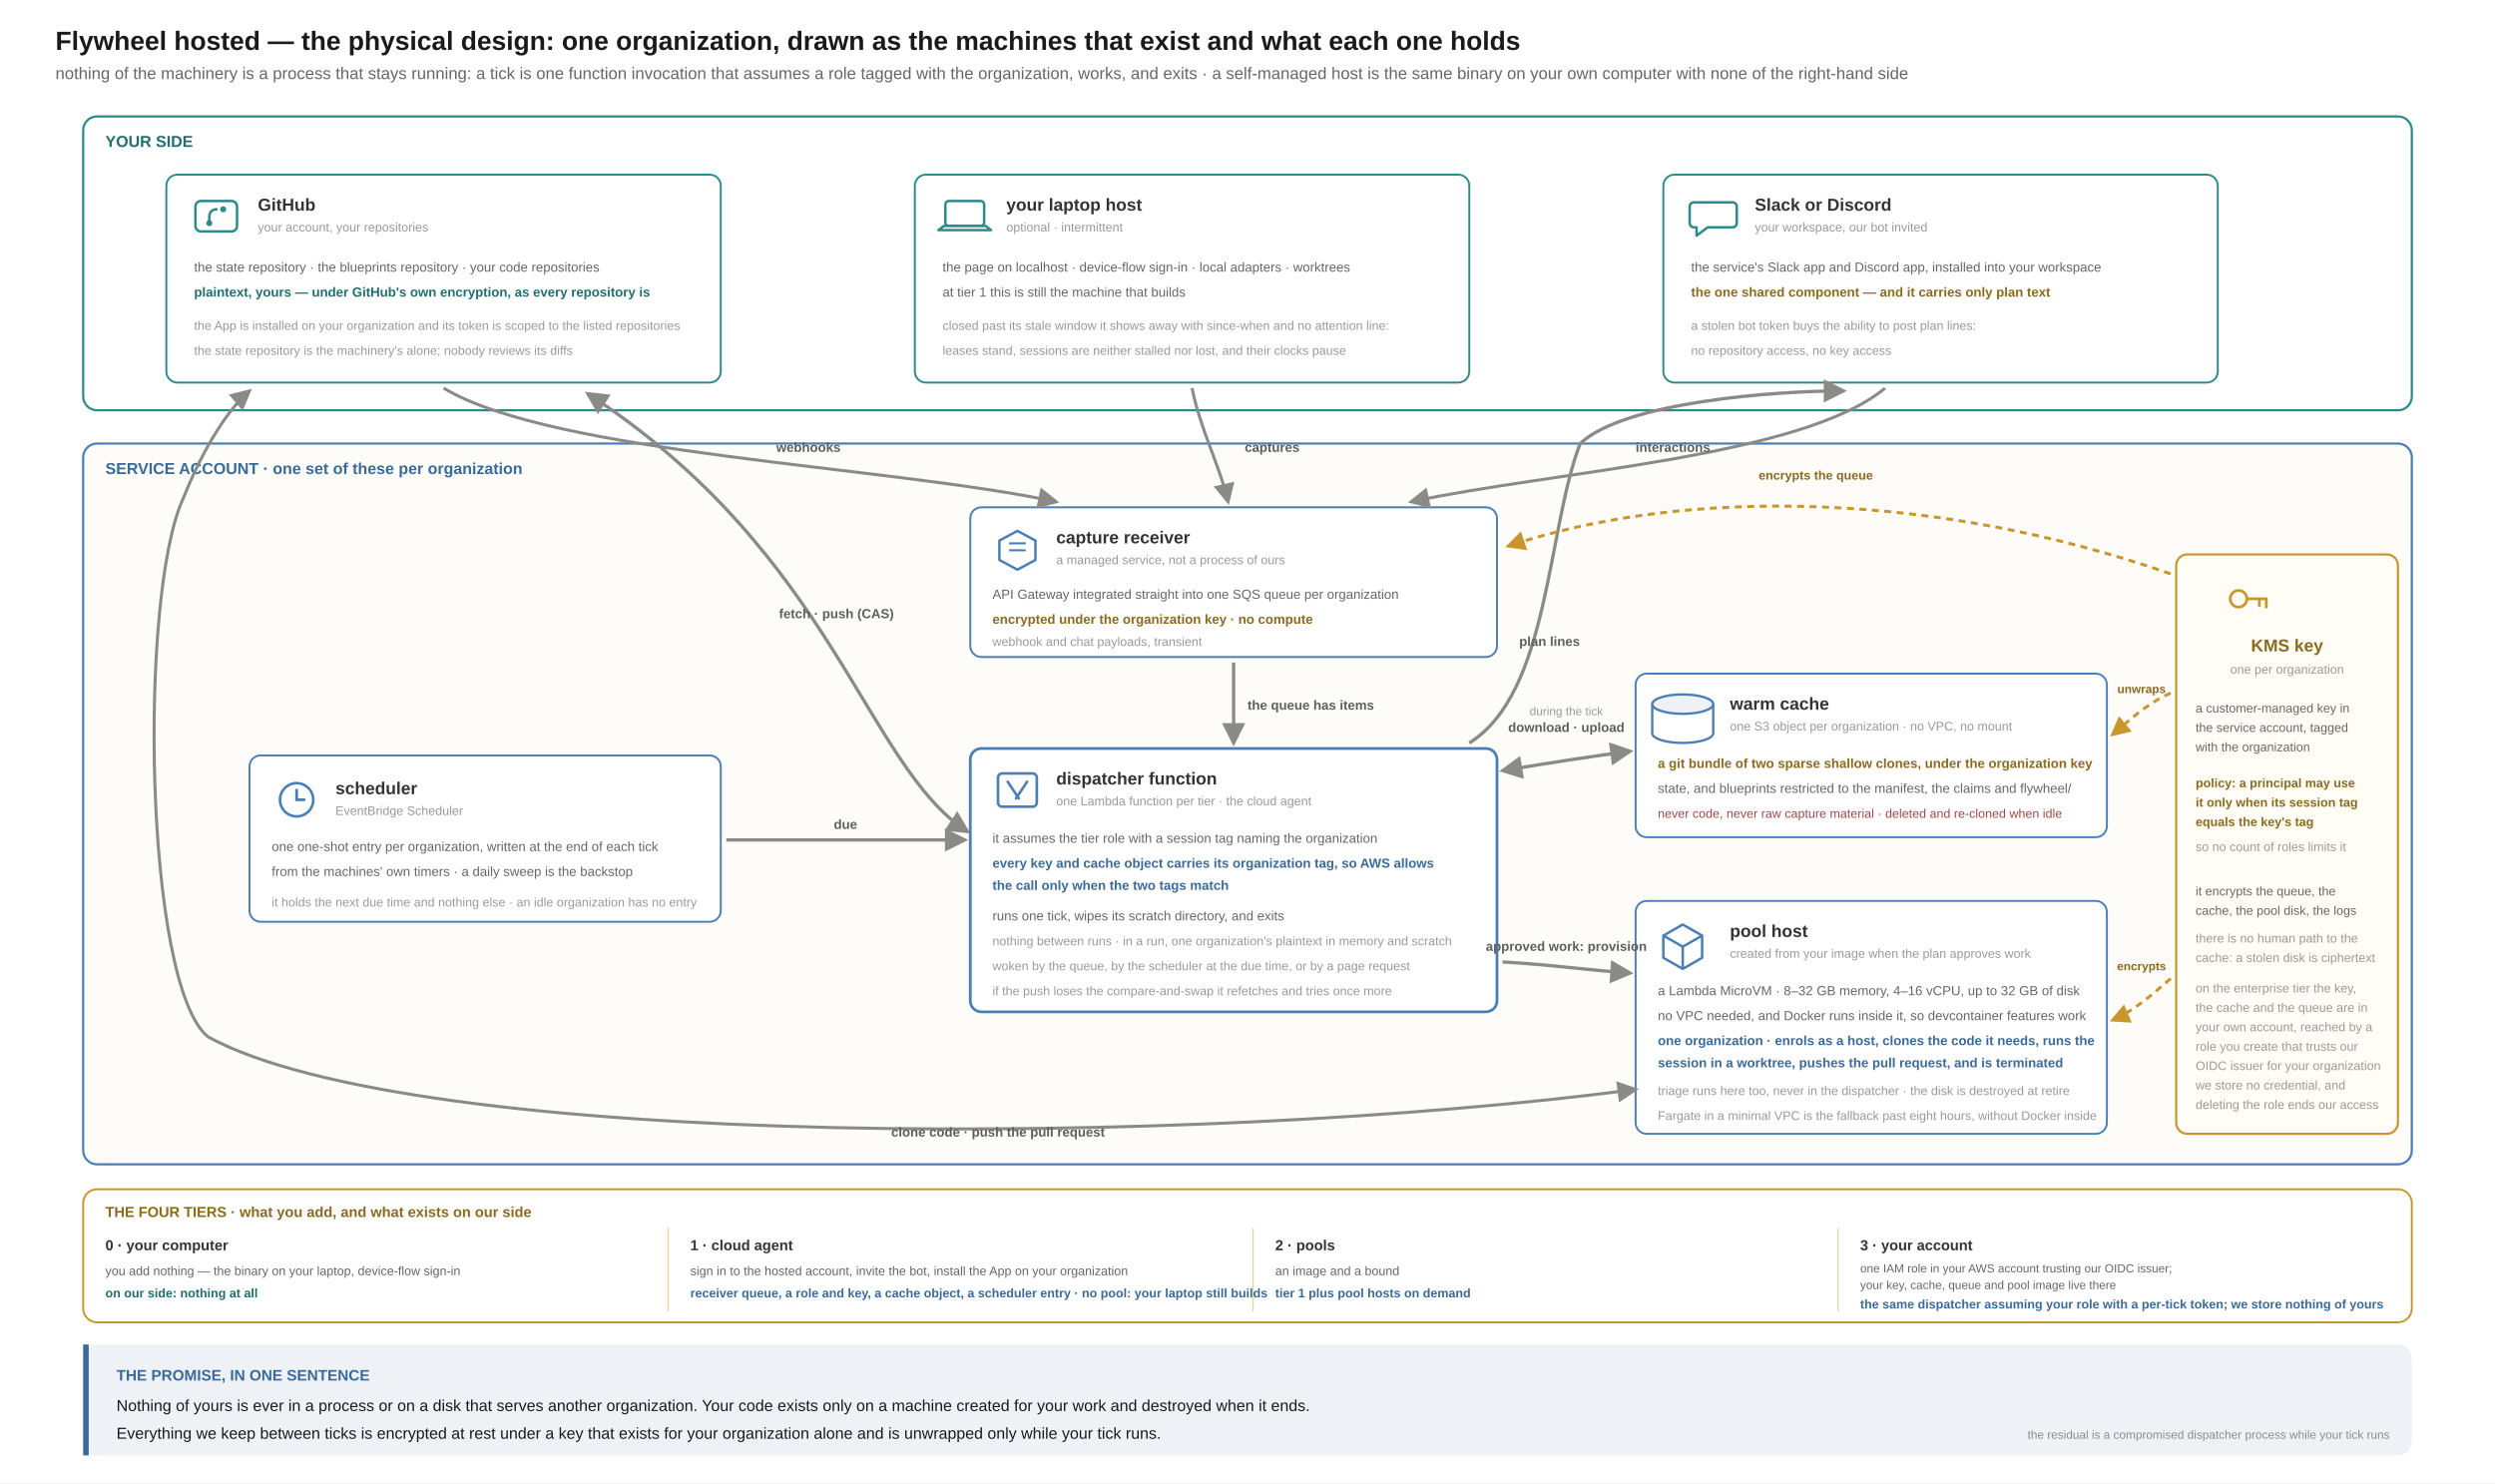
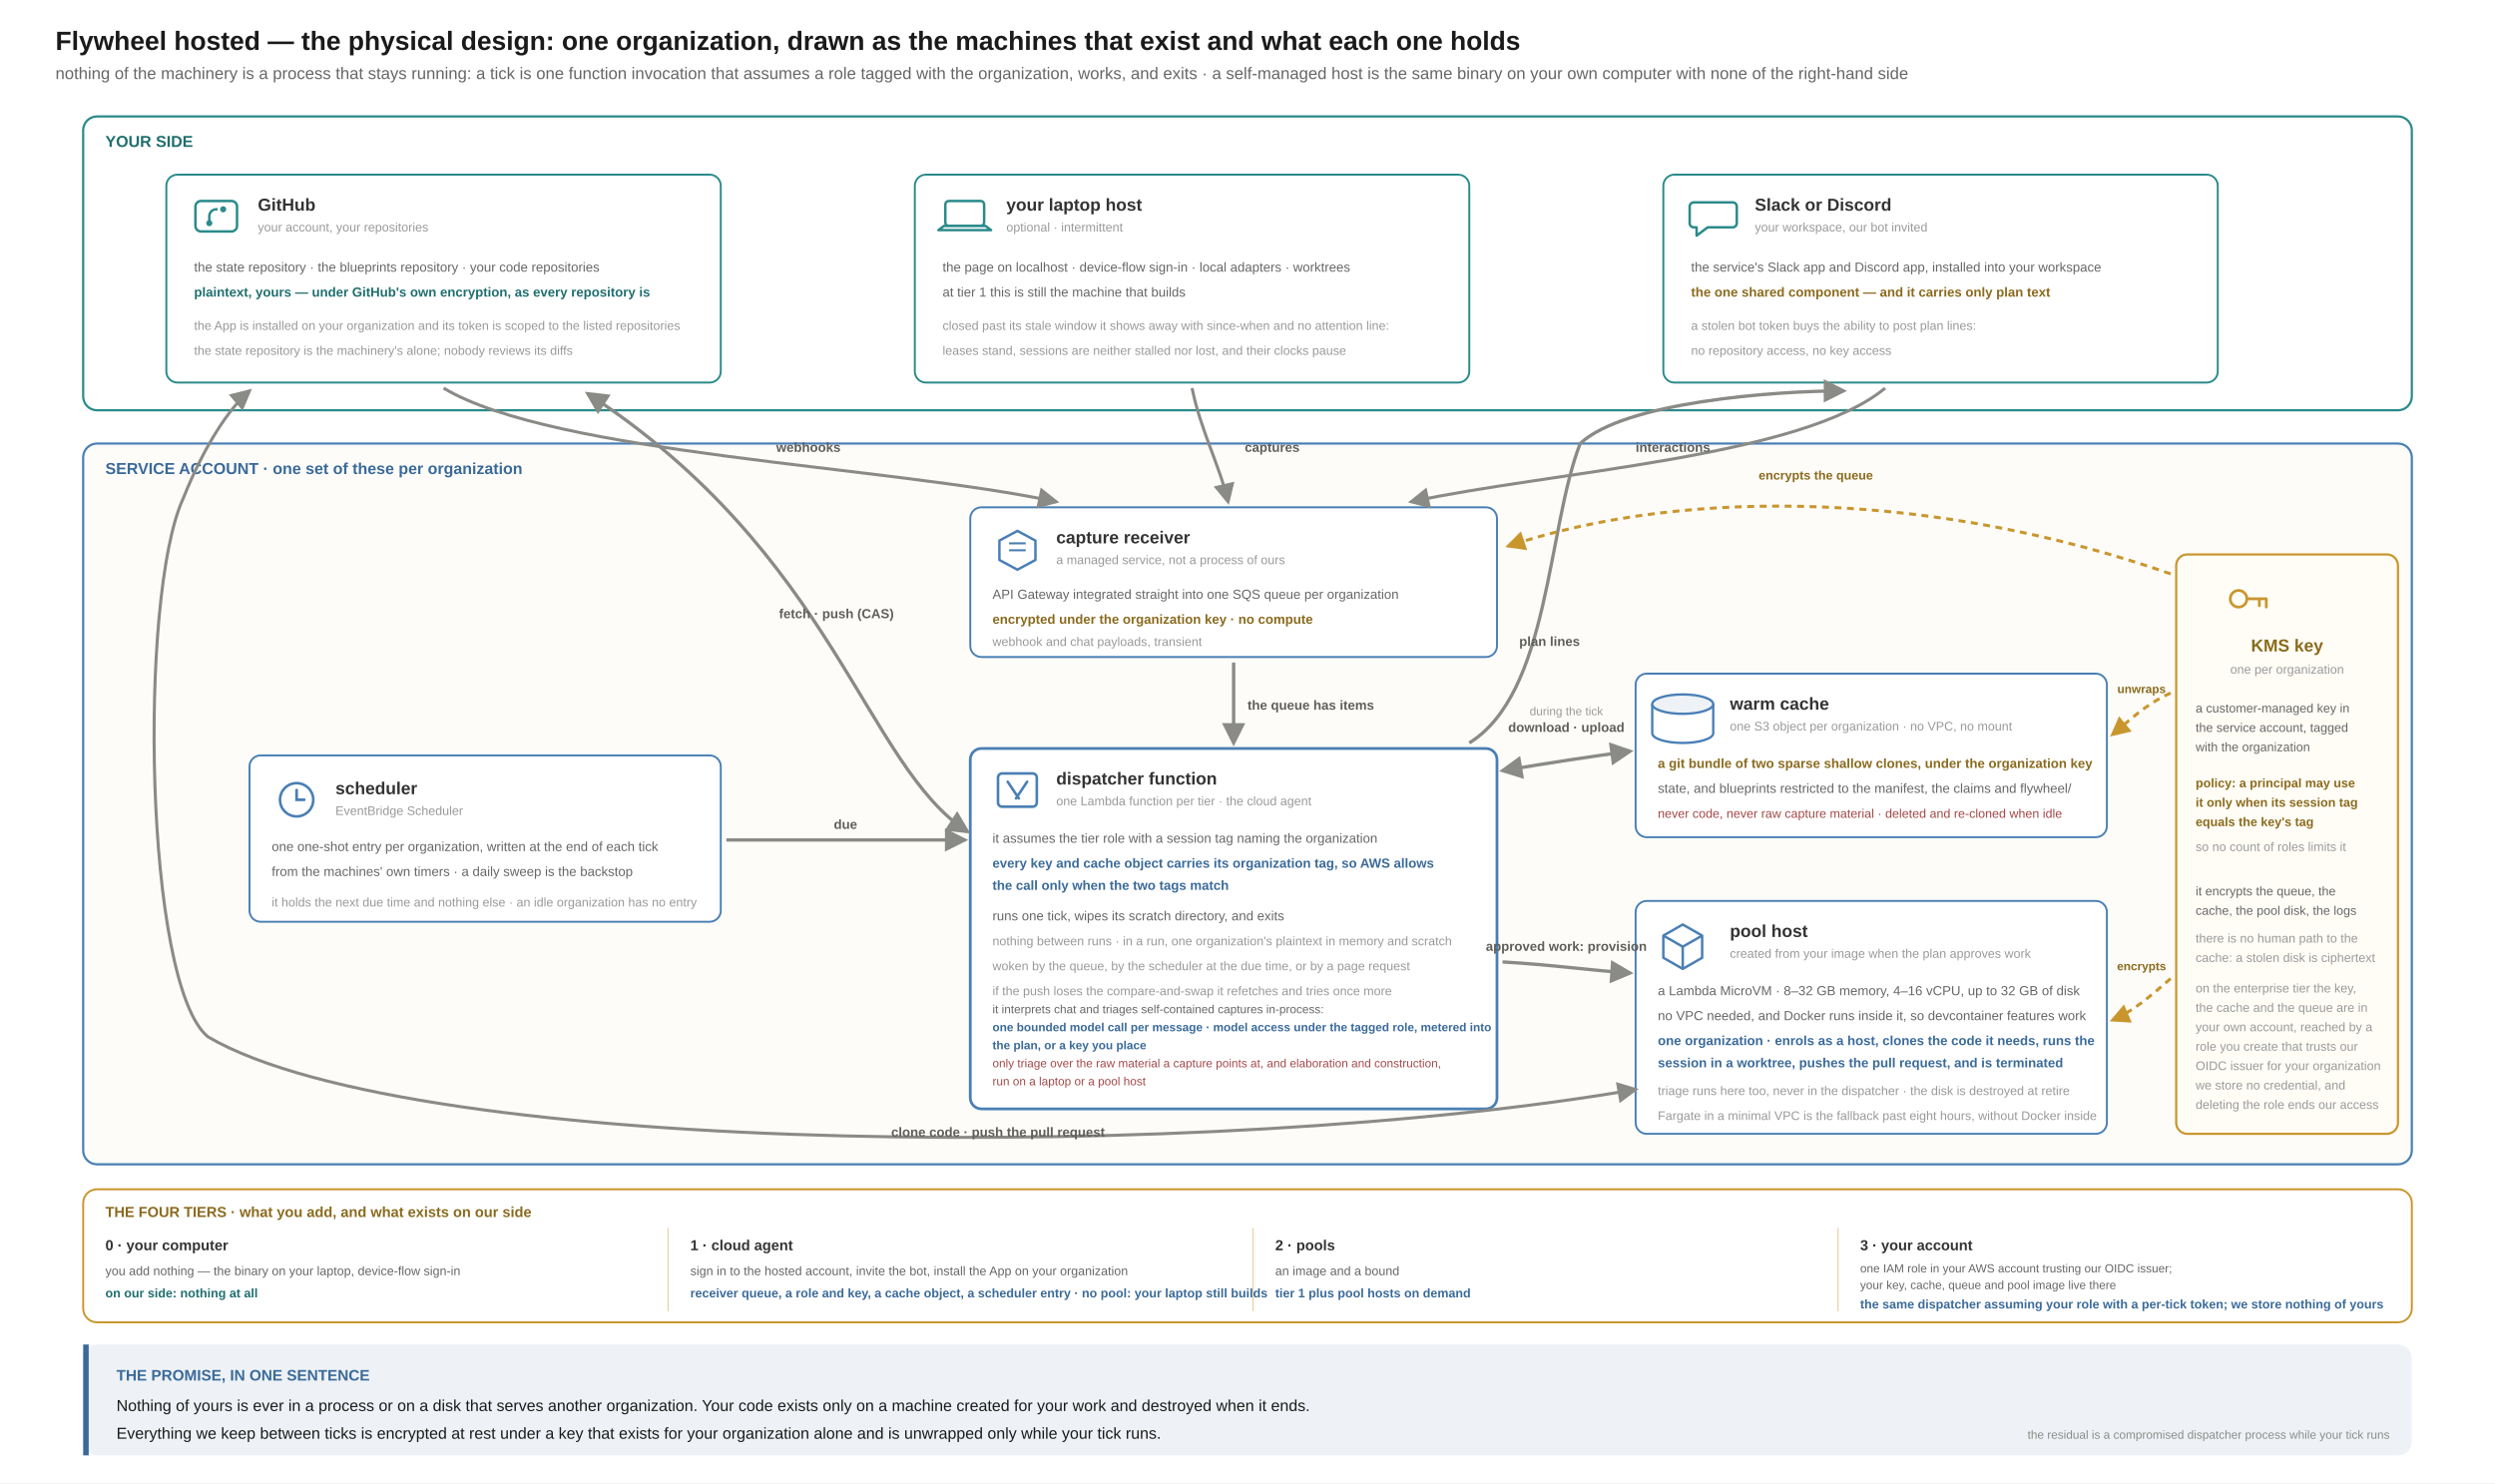
<svg xmlns="http://www.w3.org/2000/svg" viewBox="0 0 1800 1070" font-family="-apple-system, 'Helvetica Neue', Arial, sans-serif">
  <defs>
    <marker id="mS" viewBox="0 0 10 10" refX="8.5" refY="5" markerWidth="7" markerHeight="7" orient="auto-start-reverse">
      <path d="M0 0L10 5L0 10z" fill="#8a8a86" />
    </marker>
    <marker id="mK" viewBox="0 0 10 10" refX="8.5" refY="5" markerWidth="6.5" markerHeight="6.5" orient="auto-start-reverse">
      <path d="M0 0L10 5L0 10z" fill="#c9962e" />
    </marker>
    <g id="repo">
      <rect x="-15" y="-11" width="30" height="22" rx="4" fill="#fff" stroke="currentColor" stroke-width="1.8" />
      <circle cx="-5" cy="5" r="2.2" fill="currentColor" />
      <circle cx="5" cy="-5" r="2.2" fill="currentColor" />
      <path d="M -5 5 v-5 a 5 5 0 0 1 5 -5 h 1" fill="none" stroke="currentColor" stroke-width="1.8" />
    </g>
    <g id="laptop" stroke="currentColor" stroke-width="1.8" fill="#fff">
      <rect x="-14" y="-11" width="28" height="18" rx="2.5" />
      <path d="M -19 10 L 19 10 L 15 7 L -15 7 Z" stroke-linejoin="round" />
    </g>
    <g id="chat" stroke="currentColor" stroke-width="1.8" fill="#fff" stroke-linejoin="round">
      <path d="M -14 -10 h 28 a 3 3 0 0 1 3 3 v 12 a 3 3 0 0 1 -3 3 h -18 l -8 6 v -6 h -2 a 3 3 0 0 1 -3 -3 v -12 a 3 3 0 0 1 3 -3 z" />
    </g>
    <g id="gate" stroke="currentColor" stroke-width="1.8" fill="#fff">
      <path d="M 0 -13 L 13 -6 L 13 8 L 0 15 L -13 8 L -13 -6 Z" stroke-linejoin="round" />
      <path d="M -6 1 h 12 M -6 -4 h 12" stroke-width="1.5" />
    </g>
    <g id="fn" stroke="currentColor" stroke-width="1.9" fill="none" stroke-linejoin="round">
      <rect x="-14" y="-12" width="28" height="24" rx="3" fill="#fff" />
      <path d="M -7 -6 L 1 6 M 7 -6 L -1 6" stroke-linecap="round" />
    </g>
    <g id="cyl">
      <path d="M -22 -10 L -22 11 A 22 7 0 0 0 22 11 L 22 -10" fill="#fff" stroke="currentColor" stroke-width="1.7" />
      <ellipse cx="0" cy="-10" rx="22" ry="7" fill="#eef2f6" stroke="currentColor" stroke-width="1.7" />
    </g>
    <g id="clock">
      <circle r="12" fill="#fff" stroke="currentColor" stroke-width="1.9" />
      <path d="M 0 -7 V 0 H 5.5" fill="none" stroke="currentColor" stroke-width="2" stroke-linecap="round" />
    </g>
    <g id="cube" stroke="currentColor" stroke-width="1.8" stroke-linejoin="round">
      <path d="M -14 -7 L 0 -15 L 14 -7 L 14 9 L 0 17 L -14 9 Z" fill="#fff" />
      <path d="M -14 -7 L 0 1 L 14 -7 M 0 1 L 0 17" fill="none" />
    </g>
    <g id="key" stroke="currentColor" stroke-width="2" fill="none" stroke-linecap="round">
      <circle cx="-7" cy="0" r="6" />
      <path d="M -1 0 H 13 M 8 0 v5 M 13 0 v6" />
    </g>
  </defs>
  <rect width="1800" height="1070" fill="#fff" />
  <text x="40" y="36" font-size="19" font-weight="700" fill="#1a1a1a">Flywheel hosted — the physical design: one organization, drawn as the machines that exist and what each one holds</text>
  <text x="40" y="57" font-size="12" fill="#666">nothing of the machinery is a process that stays running: a tick is one function invocation that assumes a role tagged with the organization, works, and exits · a self-managed host is the same binary on your own computer with none of the right-hand side</text>
  <rect x="60" y="84" width="1680" height="212" rx="10" fill="#fff" stroke="#2b8a8a" stroke-width="1.6" />
  <text x="76" y="106" font-size="11.5" font-weight="700" fill="#1f6e6e">YOUR SIDE</text>
  <rect x="120" y="126" width="400" height="150" rx="8" fill="#fff" stroke="#2b8a8a" stroke-width="1.4" />
  <use href="#repo" x="156" y="156" color="#2b8a8a" />
  <text x="186" y="152" font-size="12.5" font-weight="700" fill="#333">GitHub</text>
  <text x="186" y="167" font-size="9" fill="#999">your account, your repositories</text>
  <text x="140" y="196" font-size="9.5" fill="#666">the state repository · the blueprints repository · your code repositories</text>
  <text x="140" y="214" font-size="9.5" font-weight="700" fill="#1f6e6e">plaintext, yours — under GitHub's own encryption, as every repository is</text>
  <text x="140" y="238" font-size="9" fill="#999">the App is installed on your organization and its token is scoped to the listed repositories</text>
  <text x="140" y="256" font-size="9" fill="#999">the state repository is the machinery's alone; nobody reviews its diffs</text>
  <rect x="660" y="126" width="400" height="150" rx="8" fill="#fff" stroke="#2b8a8a" stroke-width="1.4" />
  <use href="#laptop" x="696" y="156" color="#2b8a8a" />
  <text x="726" y="152" font-size="12.5" font-weight="700" fill="#333">your laptop host</text>
  <text x="726" y="167" font-size="9" fill="#999">optional · intermittent</text>
  <text x="680" y="196" font-size="9.5" fill="#666">the page on localhost · device-flow sign-in · local adapters · worktrees</text>
  <text x="680" y="214" font-size="9.5" fill="#666">at tier 1 this is still the machine that builds</text>
  <text x="680" y="238" font-size="9" fill="#999">closed past its stale window it shows away with since-when and no attention line:</text>
  <text x="680" y="256" font-size="9" fill="#999">leases stand, sessions are neither stalled nor lost, and their clocks pause</text>
  <rect x="1200" y="126" width="400" height="150" rx="8" fill="#fff" stroke="#2b8a8a" stroke-width="1.4" />
  <use href="#chat" x="1236" y="156" color="#2b8a8a" />
  <text x="1266" y="152" font-size="12.5" font-weight="700" fill="#333">Slack or Discord</text>
  <text x="1266" y="167" font-size="9" fill="#999">your workspace, our bot invited</text>
  <text x="1220" y="196" font-size="9.5" fill="#666">the service's Slack app and Discord app, installed into your workspace</text>
  <text x="1220" y="214" font-size="9.5" font-weight="700" fill="#8a6a1d">the one shared component — and it carries only plan text</text>
  <text x="1220" y="238" font-size="9" fill="#999">a stolen bot token buys the ability to post plan lines:</text>
  <text x="1220" y="256" font-size="9" fill="#999">no repository access, no key access</text>
  <rect x="60" y="320" width="1680" height="520" rx="10" fill="#fdfcf8" stroke="#4a7fb5" stroke-width="1.6" />
  <text x="76" y="342" font-size="11.5" font-weight="700" fill="#3a6a99">SERVICE ACCOUNT · one set of these per organization</text>
  <rect x="700" y="366" width="380" height="108" rx="8" fill="#fff" stroke="#4a7fb5" stroke-width="1.4" />
  <use href="#gate" x="734" y="396" color="#4a7fb5" />
  <text x="762" y="392" font-size="12.5" font-weight="700" fill="#333">capture receiver</text>
  <text x="762" y="407" font-size="9" fill="#999">a managed service, not a process of ours</text>
  <text x="716" y="432" font-size="9.5" fill="#666">API Gateway integrated straight into one SQS queue per organization</text>
  <text x="716" y="450" font-size="9.5" font-weight="700" fill="#8a6a1d">encrypted under the organization key · no compute</text>
  <text x="716" y="466" font-size="9" fill="#999">webhook and chat payloads, transient</text>
-   <rect x="700" y="540" width="380" height="190" rx="8" fill="#fff" stroke="#4a7fb5" stroke-width="2" />
+   <rect x="700" y="540" width="380" height="260" rx="8" fill="#fff" stroke="#4a7fb5" stroke-width="2" />
  <use href="#fn" x="734" y="570" color="#4a7fb5" />
  <text x="762" y="566" font-size="12.5" font-weight="700" fill="#333">dispatcher function</text>
  <text x="762" y="581" font-size="9" fill="#999">one Lambda function per tier · the cloud agent</text>
  <text x="716" y="608" font-size="9.5" fill="#666">it assumes the tier role with a session tag naming the organization</text>
  <text x="716" y="626" font-size="9.5" font-weight="700" fill="#3a6a99">every key and cache object carries its organization tag, so AWS allows</text>
  <text x="716" y="642" font-size="9.5" font-weight="700" fill="#3a6a99">the call only when the two tags match</text>
  <text x="716" y="664" font-size="9.5" fill="#666">runs one tick, wipes its scratch directory, and exits</text>
  <text x="716" y="682" font-size="9" fill="#999">nothing between runs · in a run, one organization's plaintext in memory and scratch</text>
  <text x="716" y="700" font-size="9" fill="#999">woken by the queue, by the scheduler at the due time, or by a page request</text>
  <text x="716" y="718" font-size="9" fill="#999">if the push loses the compare-and-swap it refetches and tries once more</text>
+   <text x="716" y="731" font-size="8.5" fill="#666">it interprets chat and triages self-contained captures in-process:</text>
+   <text x="716" y="744" font-size="8.5" font-weight="700" fill="#3a6a99">one bounded model call per message · model access under the tagged role, metered into</text>
+   <text x="716" y="757" font-size="8.5" font-weight="700" fill="#3a6a99">the plan, or a key you place</text>
+   <text x="716" y="770" font-size="8.5" fill="#a34848">only triage over the raw material a capture points at, and elaboration and construction,</text>
+   <text x="716" y="783" font-size="8.5" fill="#a34848">run on a laptop or a pool host</text>
  <rect x="180" y="545" width="340" height="120" rx="8" fill="#fff" stroke="#4a7fb5" stroke-width="1.4" />
  <use href="#clock" x="214" y="577" color="#4a7fb5" />
  <text x="242" y="573" font-size="12.5" font-weight="700" fill="#333">scheduler</text>
  <text x="242" y="588" font-size="9" fill="#999">EventBridge Scheduler</text>
  <text x="196" y="614" font-size="9.5" fill="#666">one one-shot entry per organization, written at the end of each tick</text>
  <text x="196" y="632" font-size="9.5" fill="#666">from the machines' own timers · a daily sweep is the backstop</text>
  <text x="196" y="654" font-size="9" fill="#999">it holds the next due time and nothing else · an idle organization has no entry</text>
  <rect x="1180" y="486" width="340" height="118" rx="8" fill="#fff" stroke="#4a7fb5" stroke-width="1.4" />
  <use href="#cyl" x="1214" y="518" color="#4a7fb5" />
  <text x="1248" y="512" font-size="12.5" font-weight="700" fill="#333">warm cache</text>
  <text x="1248" y="527" font-size="9" fill="#999">one S3 object per organization · no VPC, no mount</text>
  <text x="1196" y="554" font-size="9.5" font-weight="700" fill="#8a6a1d">a git bundle of two sparse shallow clones, under the organization key</text>
  <text x="1196" y="572" font-size="9.5" fill="#666">state, and blueprints restricted to the manifest, the claims and flywheel/</text>
  <text x="1196" y="590" font-size="9" fill="#a34848">never code, never raw capture material · deleted and re-cloned when idle</text>
  <rect x="1180" y="650" width="340" height="168" rx="8" fill="#fff" stroke="#4a7fb5" stroke-width="1.4" />
  <use href="#cube" x="1214" y="682" color="#4a7fb5" />
  <text x="1248" y="676" font-size="12.5" font-weight="700" fill="#333">pool host</text>
  <text x="1248" y="691" font-size="9" fill="#999">created from your image when the plan approves work</text>
  <text x="1196" y="718" font-size="9.5" fill="#666">a Lambda MicroVM · 8–32 GB memory, 4–16 vCPU, up to 32 GB of disk</text>
  <text x="1196" y="736" font-size="9.5" fill="#666">no VPC needed, and Docker runs inside it, so devcontainer features work</text>
  <text x="1196" y="754" font-size="9.5" font-weight="700" fill="#3a6a99">one organization · enrols as a host, clones the code it needs, runs the</text>
  <text x="1196" y="770" font-size="9.5" font-weight="700" fill="#3a6a99">session in a worktree, pushes the pull request, and is terminated</text>
  <text x="1196" y="790" font-size="9" fill="#999">triage runs here too, never in the dispatcher · the disk is destroyed at retire</text>
  <text x="1196" y="808" font-size="9" fill="#999">Fargate in a minimal VPC is the fallback past eight hours, without Docker inside</text>
  <rect x="1570" y="400" width="160" height="418" rx="8" fill="#fffdf6" stroke="#c9962e" stroke-width="1.6" />
  <use href="#key" x="1622" y="432" color="#c9962e" />
  <text x="1650" y="470" font-size="12.5" font-weight="700" fill="#8a6a1d" text-anchor="middle">KMS key</text>
  <text x="1650" y="486" font-size="9" fill="#999" text-anchor="middle">one per organization</text>
  <text x="1584" y="514" font-size="9" fill="#666">a customer-managed key in</text>
  <text x="1584" y="528" font-size="9" fill="#666">the service account, tagged</text>
  <text x="1584" y="542" font-size="9" fill="#666">with the organization</text>
  <text x="1584" y="568" font-size="9" font-weight="700" fill="#8a6a1d">policy: a principal may use</text>
  <text x="1584" y="582" font-size="9" font-weight="700" fill="#8a6a1d">it only when its session tag</text>
  <text x="1584" y="596" font-size="9" font-weight="700" fill="#8a6a1d">equals the key's tag</text>
  <text x="1584" y="614" font-size="9" fill="#999">so no count of roles limits it</text>
  <text x="1584" y="646" font-size="9" fill="#666">it encrypts the queue, the</text>
  <text x="1584" y="660" font-size="9" fill="#666">cache, the pool disk, the logs</text>
  <text x="1584" y="680" font-size="9" fill="#999">there is no human path to the</text>
  <text x="1584" y="694" font-size="9" fill="#999">cache: a stolen disk is ciphertext</text>
  <text x="1584" y="716" font-size="9" fill="#999">on the enterprise tier the key,</text>
  <text x="1584" y="730" font-size="9" fill="#999">the cache and the queue are in</text>
  <text x="1584" y="744" font-size="9" fill="#999">your own account, reached by a</text>
  <text x="1584" y="758" font-size="9" fill="#999">role you create that trusts our</text>
  <text x="1584" y="772" font-size="9" fill="#999">OIDC issuer for your organization</text>
  <text x="1584" y="786" font-size="9" fill="#999">we store no credential, and</text>
  <text x="1584" y="800" font-size="9" fill="#999">deleting the role ends our access</text>
  <path d="M 320 280 C 400 328, 640 336, 762 362" fill="none" stroke="#8a8a86" stroke-width="2.2" marker-end="url(#mS)" />
  <text x="560" y="326" font-size="9.5" font-weight="700" fill="#5e5e5a">webhooks</text>
  <path d="M 860 280 C 866 310, 880 336, 886 362" fill="none" stroke="#8a8a86" stroke-width="2.2" marker-end="url(#mS)" />
  <text x="898" y="326" font-size="9.5" font-weight="700" fill="#5e5e5a">captures</text>
  <path d="M 1360 280 C 1300 330, 1120 340, 1018 362" fill="none" stroke="#8a8a86" stroke-width="2.2" marker-end="url(#mS)" />
  <text x="1180" y="326" font-size="9.5" font-weight="700" fill="#5e5e5a">interactions</text>
  <path d="M 890 478 L 890 536" fill="none" stroke="#8a8a86" stroke-width="2.4" marker-end="url(#mS)" />
  <text x="900" y="512" font-size="9.5" font-weight="700" fill="#5e5e5a">the queue has items</text>
  <path d="M 524 606 L 696 606" fill="none" stroke="#8a8a86" stroke-width="2.4" marker-end="url(#mS)" />
  <text x="610" y="598" font-size="9.5" font-weight="700" fill="#5e5e5a" text-anchor="middle">due</text>
  <path d="M 698 600 C 624 552, 602 400, 424 284" fill="none" stroke="#8a8a86" stroke-width="2.4" marker-start="url(#mS)" marker-end="url(#mS)" />
  <text x="562" y="446" font-size="9.5" font-weight="700" fill="#5e5e5a">fetch · push (CAS)</text>
  <path d="M 1084 556 C 1120 550, 1146 546, 1176 542" fill="none" stroke="#8a8a86" stroke-width="2.4" marker-start="url(#mS)" marker-end="url(#mS)" />
  <text x="1130" y="528" font-size="9.5" font-weight="700" fill="#5e5e5a" text-anchor="middle">download · upload</text>
  <text x="1130" y="516" font-size="8.5" fill="#999" text-anchor="middle">during the tick</text>
  <path d="M 1084 694 C 1120 696, 1146 700, 1176 702" fill="none" stroke="#8a8a86" stroke-width="2.4" marker-end="url(#mS)" />
  <text x="1130" y="686" font-size="9.5" font-weight="700" fill="#5e5e5a" text-anchor="middle">approved work: provision</text>
  <path d="M 1060 536 C 1118 500, 1116 382, 1140 320 C 1172 290, 1280 282, 1330 282" fill="none" stroke="#8a8a86" stroke-width="2.4" marker-end="url(#mS)" />
  <text x="1096" y="466" font-size="9.5" font-weight="700" fill="#5e5e5a">plan lines</text>
-   <path d="M 1180 786 C 860 828, 300 830, 150 748 C 104 710, 100 430, 132 360 C 148 320, 166 294, 180 282" fill="none" stroke="#8a8a86" stroke-width="2.2" marker-start="url(#mS)" marker-end="url(#mS)" />
+   <path d="M 1180 786 C 880 838, 300 836, 150 748 C 104 710, 100 430, 132 360 C 148 320, 166 294, 180 282" fill="none" stroke="#8a8a86" stroke-width="2.2" marker-start="url(#mS)" marker-end="url(#mS)" />
  <text x="720" y="820" font-size="9.5" font-weight="700" fill="#5e5e5a" text-anchor="middle">clone code · push the pull request</text>
  <path d="M 1566 500 C 1548 508, 1536 520, 1524 530" fill="none" stroke="#c9962e" stroke-width="2.2" stroke-dasharray="5 4" marker-end="url(#mK)" />
  <text x="1545" y="500" font-size="8.5" font-weight="700" fill="#8a6a1d" text-anchor="middle">unwraps</text>
  <path d="M 1566 706 C 1550 720, 1538 730, 1524 736" fill="none" stroke="#c9962e" stroke-width="2.2" stroke-dasharray="5 4" marker-end="url(#mK)" />
  <text x="1545" y="700" font-size="8.5" font-weight="700" fill="#8a6a1d" text-anchor="middle">encrypts</text>
  <path d="M 1566 414 C 1400 356, 1220 350, 1088 394" fill="none" stroke="#c9962e" stroke-width="2.2" stroke-dasharray="5 4" marker-end="url(#mK)" />
  <text x="1310" y="346" font-size="9" font-weight="700" fill="#8a6a1d" text-anchor="middle">encrypts the queue</text>
  <rect x="60" y="858" width="1680" height="96" rx="10" fill="#fff" stroke="#c9962e" stroke-width="1.4" />
  <text x="76" y="878" font-size="10.5" font-weight="700" fill="#8a6a1d">THE FOUR TIERS · what you add, and what exists on our side</text>
  <line x1="482" y1="886" x2="482" y2="946" stroke="#c9962e" stroke-width="1" opacity="0.4" />
  <line x1="904" y1="886" x2="904" y2="946" stroke="#c9962e" stroke-width="1" opacity="0.4" />
  <line x1="1326" y1="886" x2="1326" y2="946" stroke="#c9962e" stroke-width="1" opacity="0.4" />
  <text x="76" y="902" font-size="10.5" font-weight="700" fill="#333">0 · your computer</text>
  <text x="76" y="920" font-size="9" fill="#666">you add nothing — the binary on your laptop, device-flow sign-in</text>
  <text x="76" y="936" font-size="9" font-weight="700" fill="#1f6e6e">on our side: nothing at all</text>
  <text x="498" y="902" font-size="10.5" font-weight="700" fill="#333">1 · cloud agent</text>
  <text x="498" y="920" font-size="9" fill="#666">sign in to the hosted account, invite the bot, install the App on your organization</text>
  <text x="498" y="936" font-size="9" font-weight="700" fill="#3a6a99">receiver queue, a role and key, a cache object, a scheduler entry · no pool: your laptop still builds</text>
  <text x="920" y="902" font-size="10.5" font-weight="700" fill="#333">2 · pools</text>
  <text x="920" y="920" font-size="9" fill="#666">an image and a bound</text>
  <text x="920" y="936" font-size="9" font-weight="700" fill="#3a6a99">tier 1 plus pool hosts on demand</text>
  <text x="1342" y="902" font-size="10.5" font-weight="700" fill="#333">3 · your account</text>
  <text x="1342" y="918" font-size="8.5" fill="#666">one IAM role in your AWS account trusting our OIDC issuer;</text>
  <text x="1342" y="930" font-size="8.5" fill="#666">your key, cache, queue and pool image live there</text>
  <text x="1342" y="944" font-size="9" font-weight="700" fill="#3a6a99">the same dispatcher assuming your role with a per-tick token; we store nothing of yours</text>
  <rect x="60" y="970" width="1680" height="80" rx="10" fill="#eef2f6" />
  <rect x="60" y="970" width="4" height="80" fill="#3a6a99" />
  <text x="84" y="996" font-size="11" font-weight="700" fill="#3a6a99">THE PROMISE, IN ONE SENTENCE</text>
  <text x="84" y="1018" font-size="11.5" fill="#1a1a1a">Nothing of yours is ever in a process or on a disk that serves another organization. Your code exists only on a machine created for your work and destroyed when it ends.</text>
  <text x="84" y="1038" font-size="11.5" fill="#1a1a1a">Everything we keep between ticks is encrypted at rest under a key that exists for your organization alone and is unwrapped only while your tick runs.</text>
  <text x="1724" y="1038" font-size="8.5" fill="#8a8a86" text-anchor="end">the residual is a compromised dispatcher process while your tick runs</text>
</svg>
